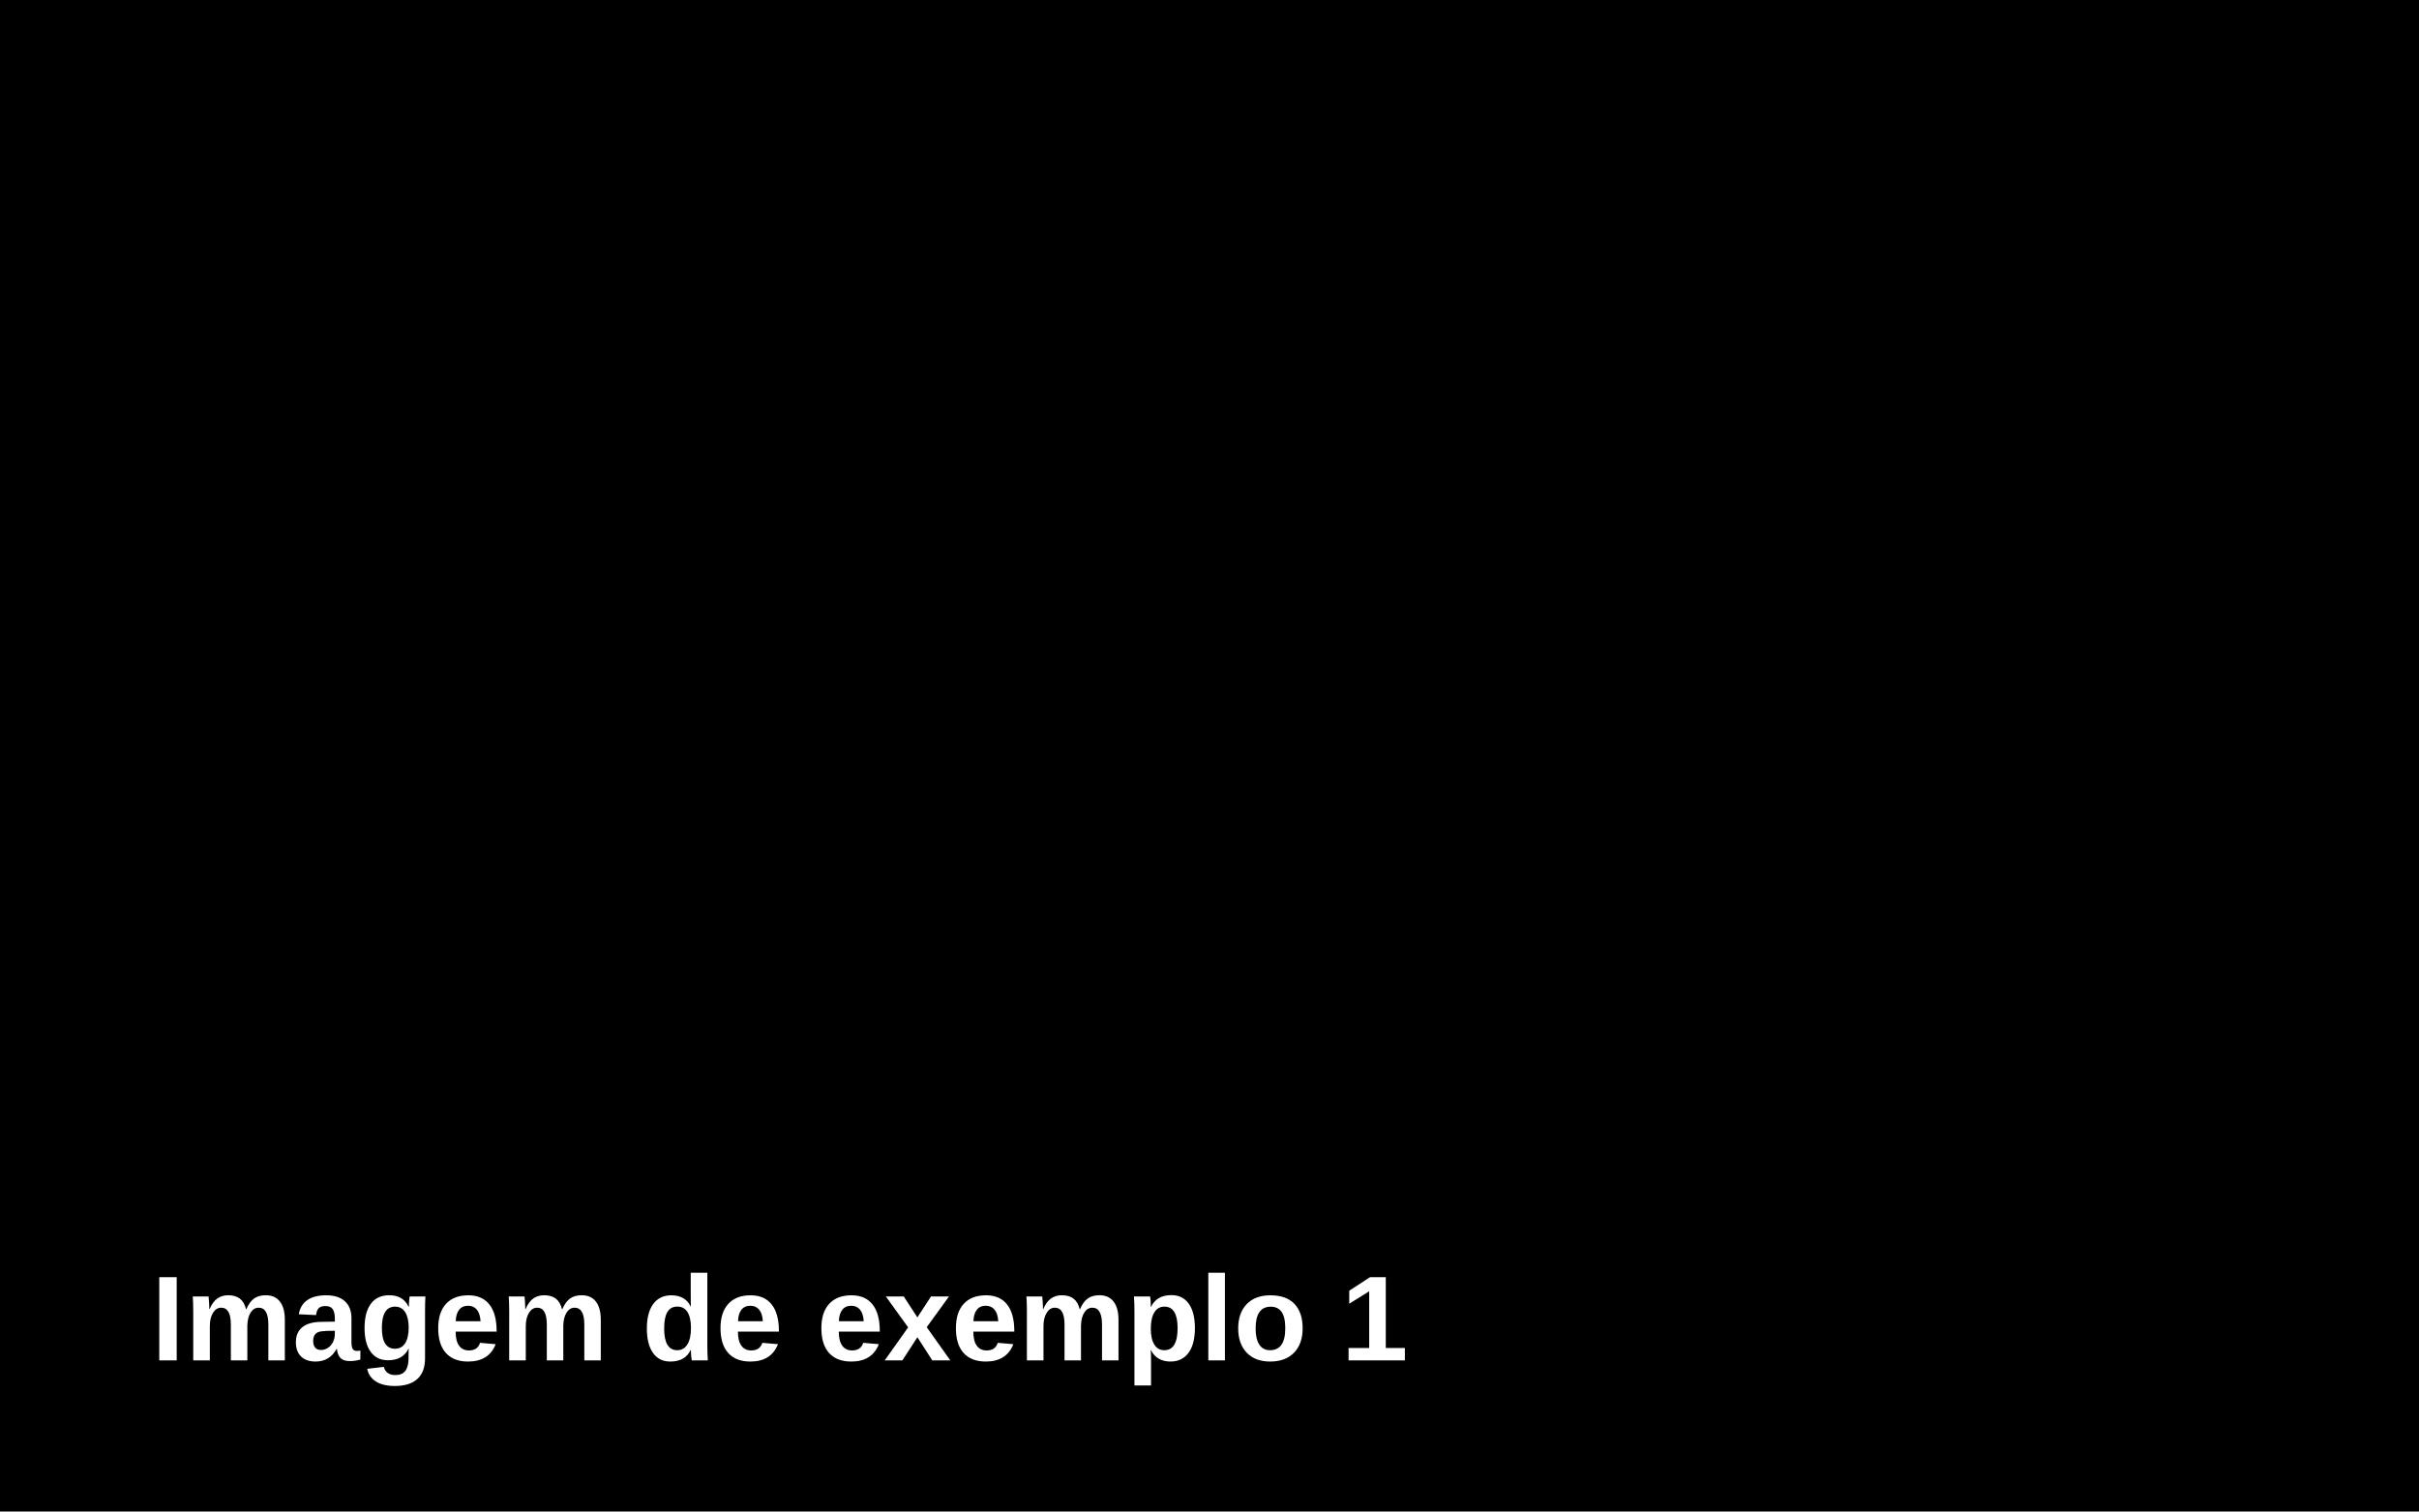
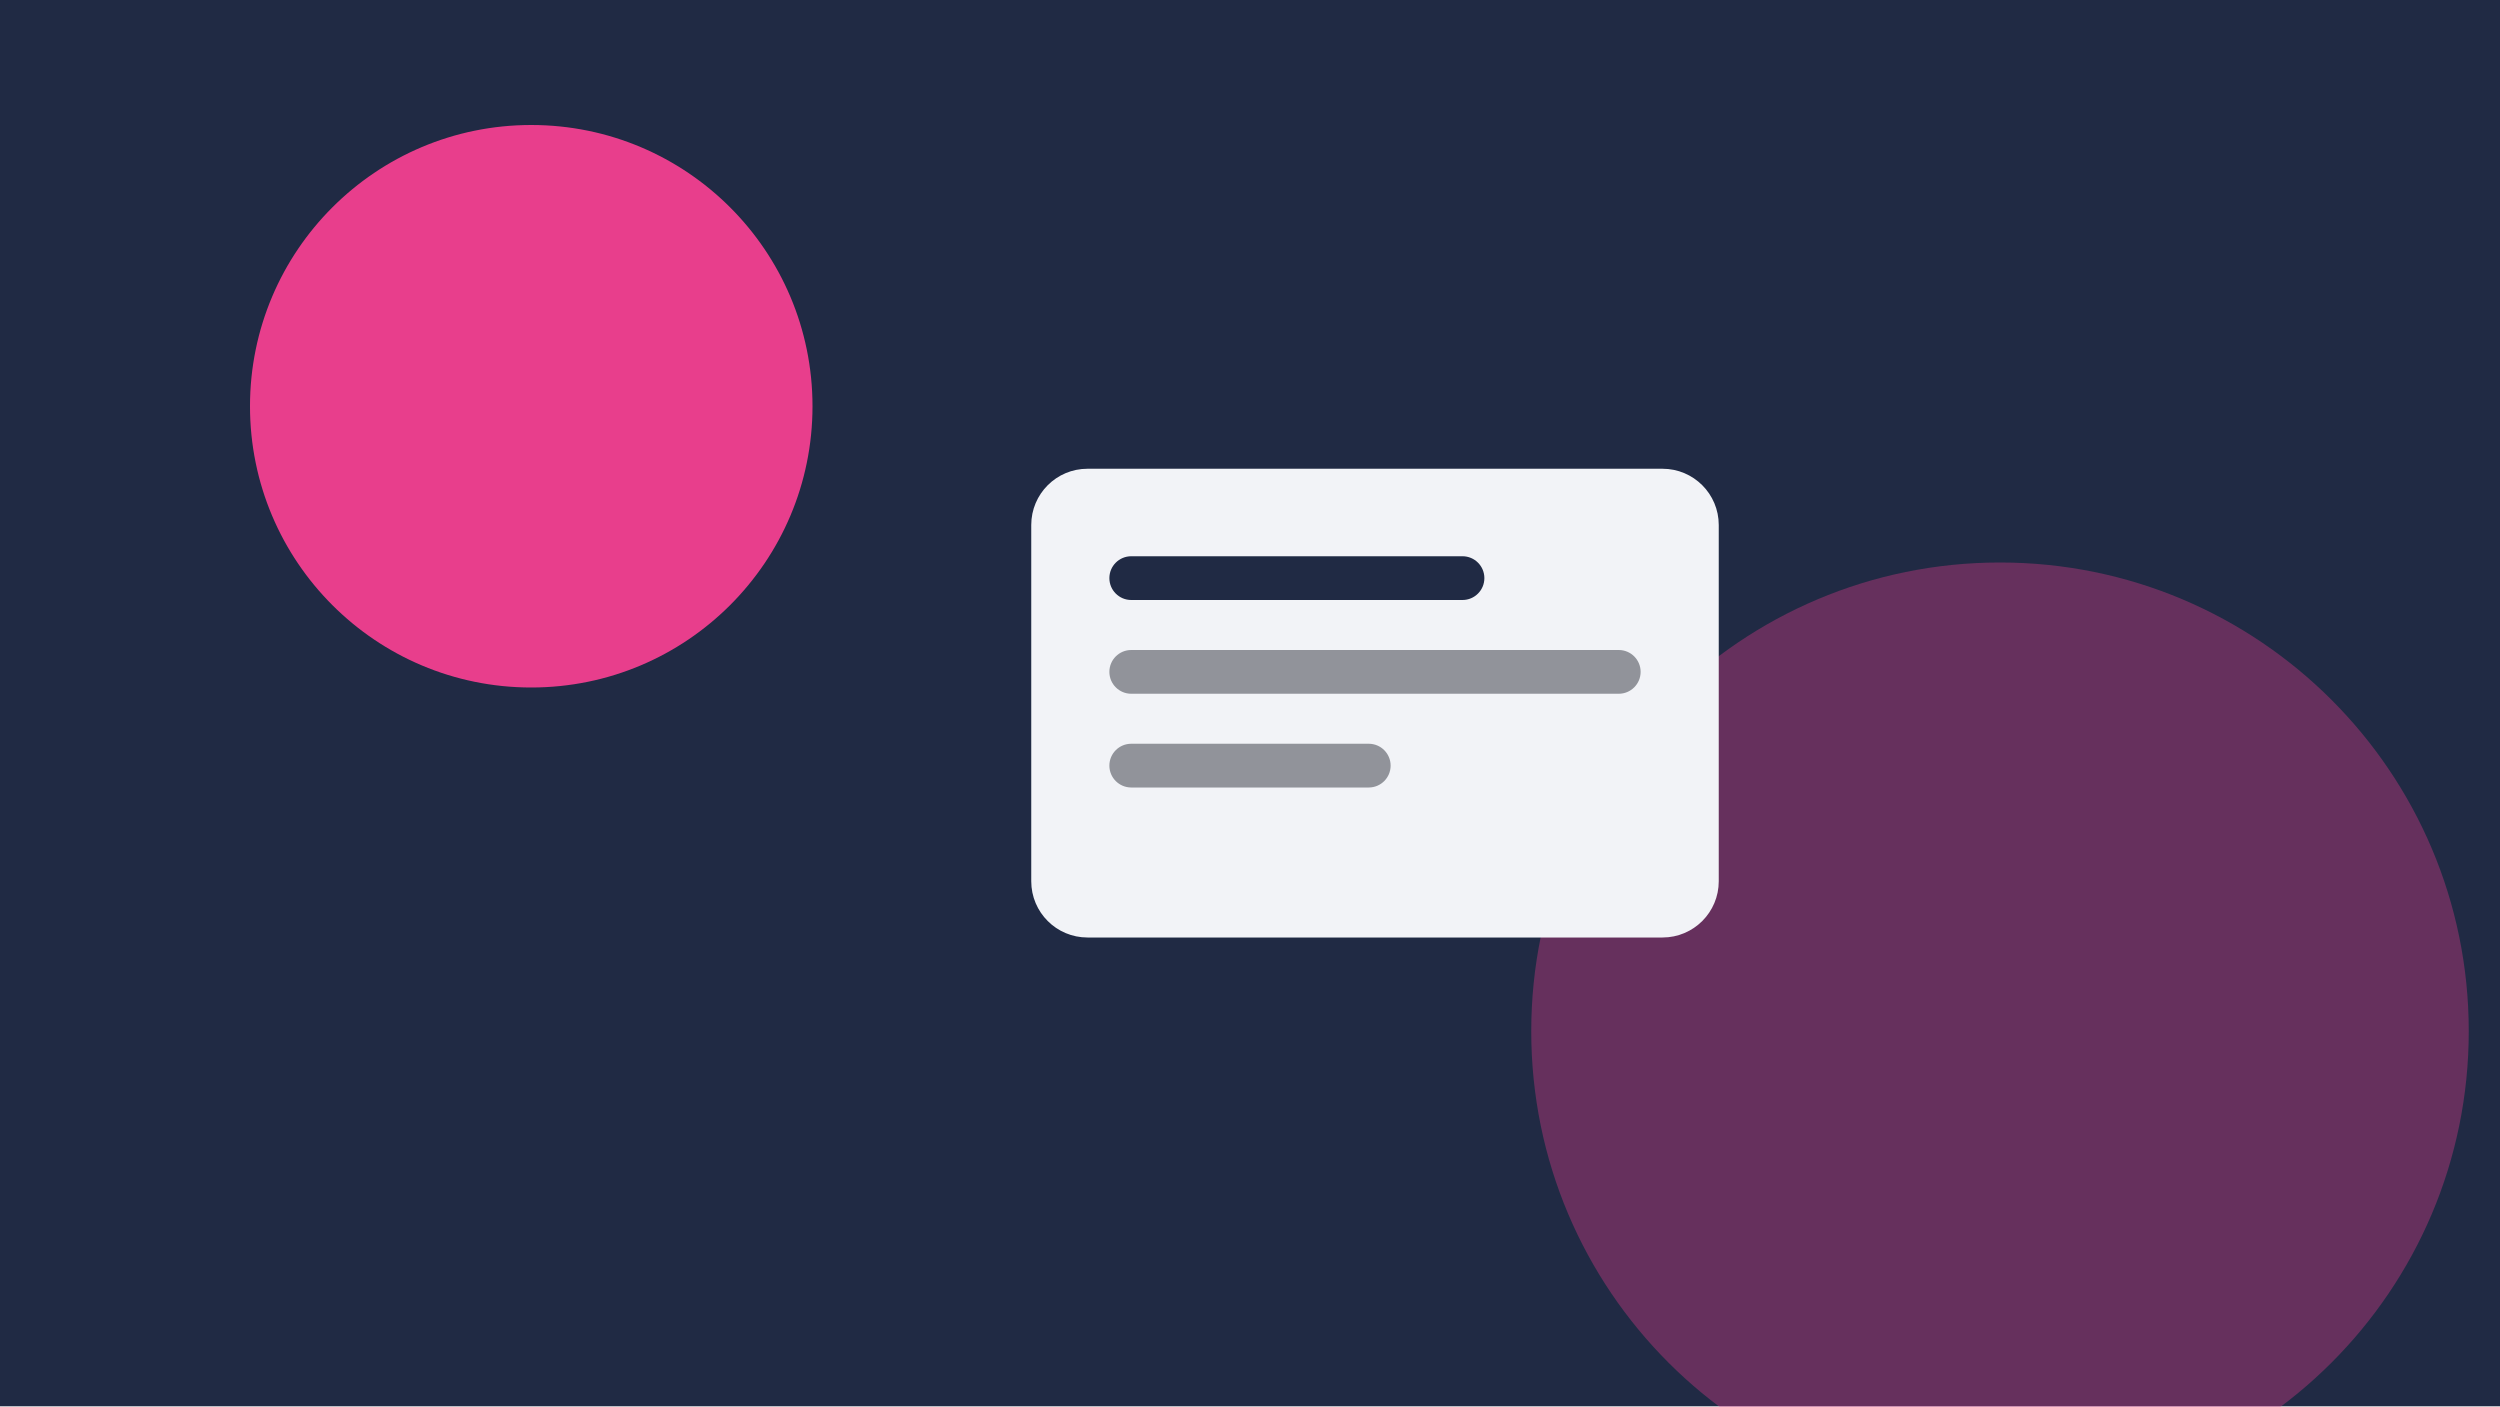
- <svg xmlns="http://www.w3.org/2000/svg" viewBox="0 0 1280 800">
-   <rect width="1280" height="800" fill="#202A44 E83E8C" />
-   <circle cx="1050" cy="150" r="260" fill="#" />
-   <text x="80" y="720" font-family="Arial, sans-serif" font-size="64" font-weight="700" fill="#ffffff">Imagem de exemplo 1</text>
+ <svg xmlns="http://www.w3.org/2000/svg" viewBox="0 0 800 450" role="img" aria-label="Ilustração decorativa">
+   <rect width="800" height="450" fill="#202A44" />
+   <circle cx="170" cy="130" r="90" fill="#E83E8C" />
+   <circle cx="640" cy="330" r="150" fill="#E83E8C" fill-opacity="0.35" />
+   <rect x="330" y="150" width="220" height="150" rx="18" fill="#F2F3F7" />
+   <rect x="355" y="178" width="120" height="14" rx="7" fill="#202A44" />
+   <rect x="355" y="208" width="170" height="14" rx="7" fill="#30343F" fill-opacity="0.5" />
+   <rect x="355" y="238" width="90" height="14" rx="7" fill="#30343F" fill-opacity="0.5" />
</svg>
